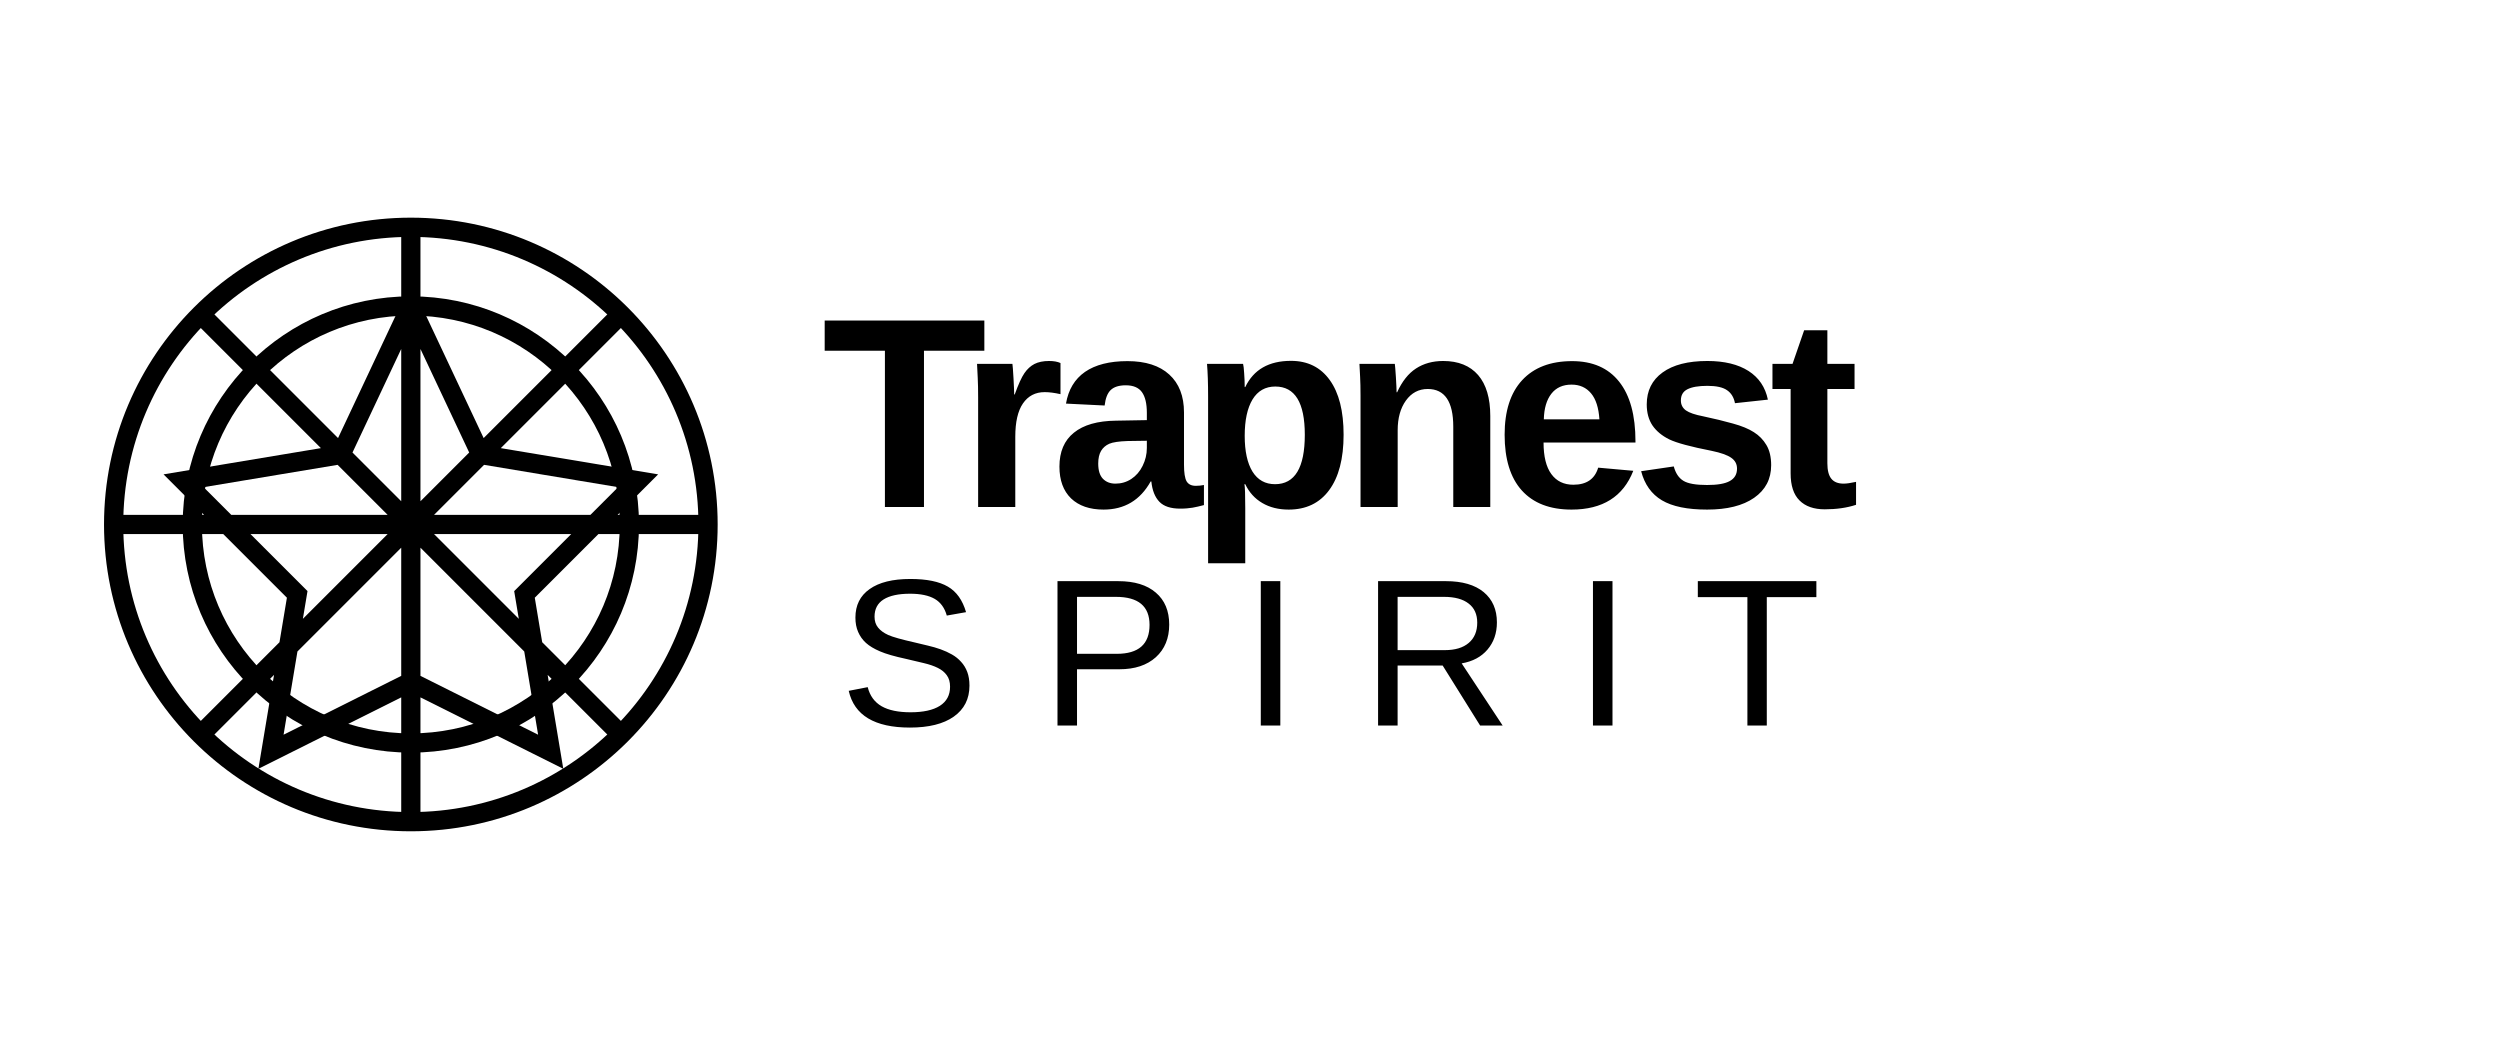
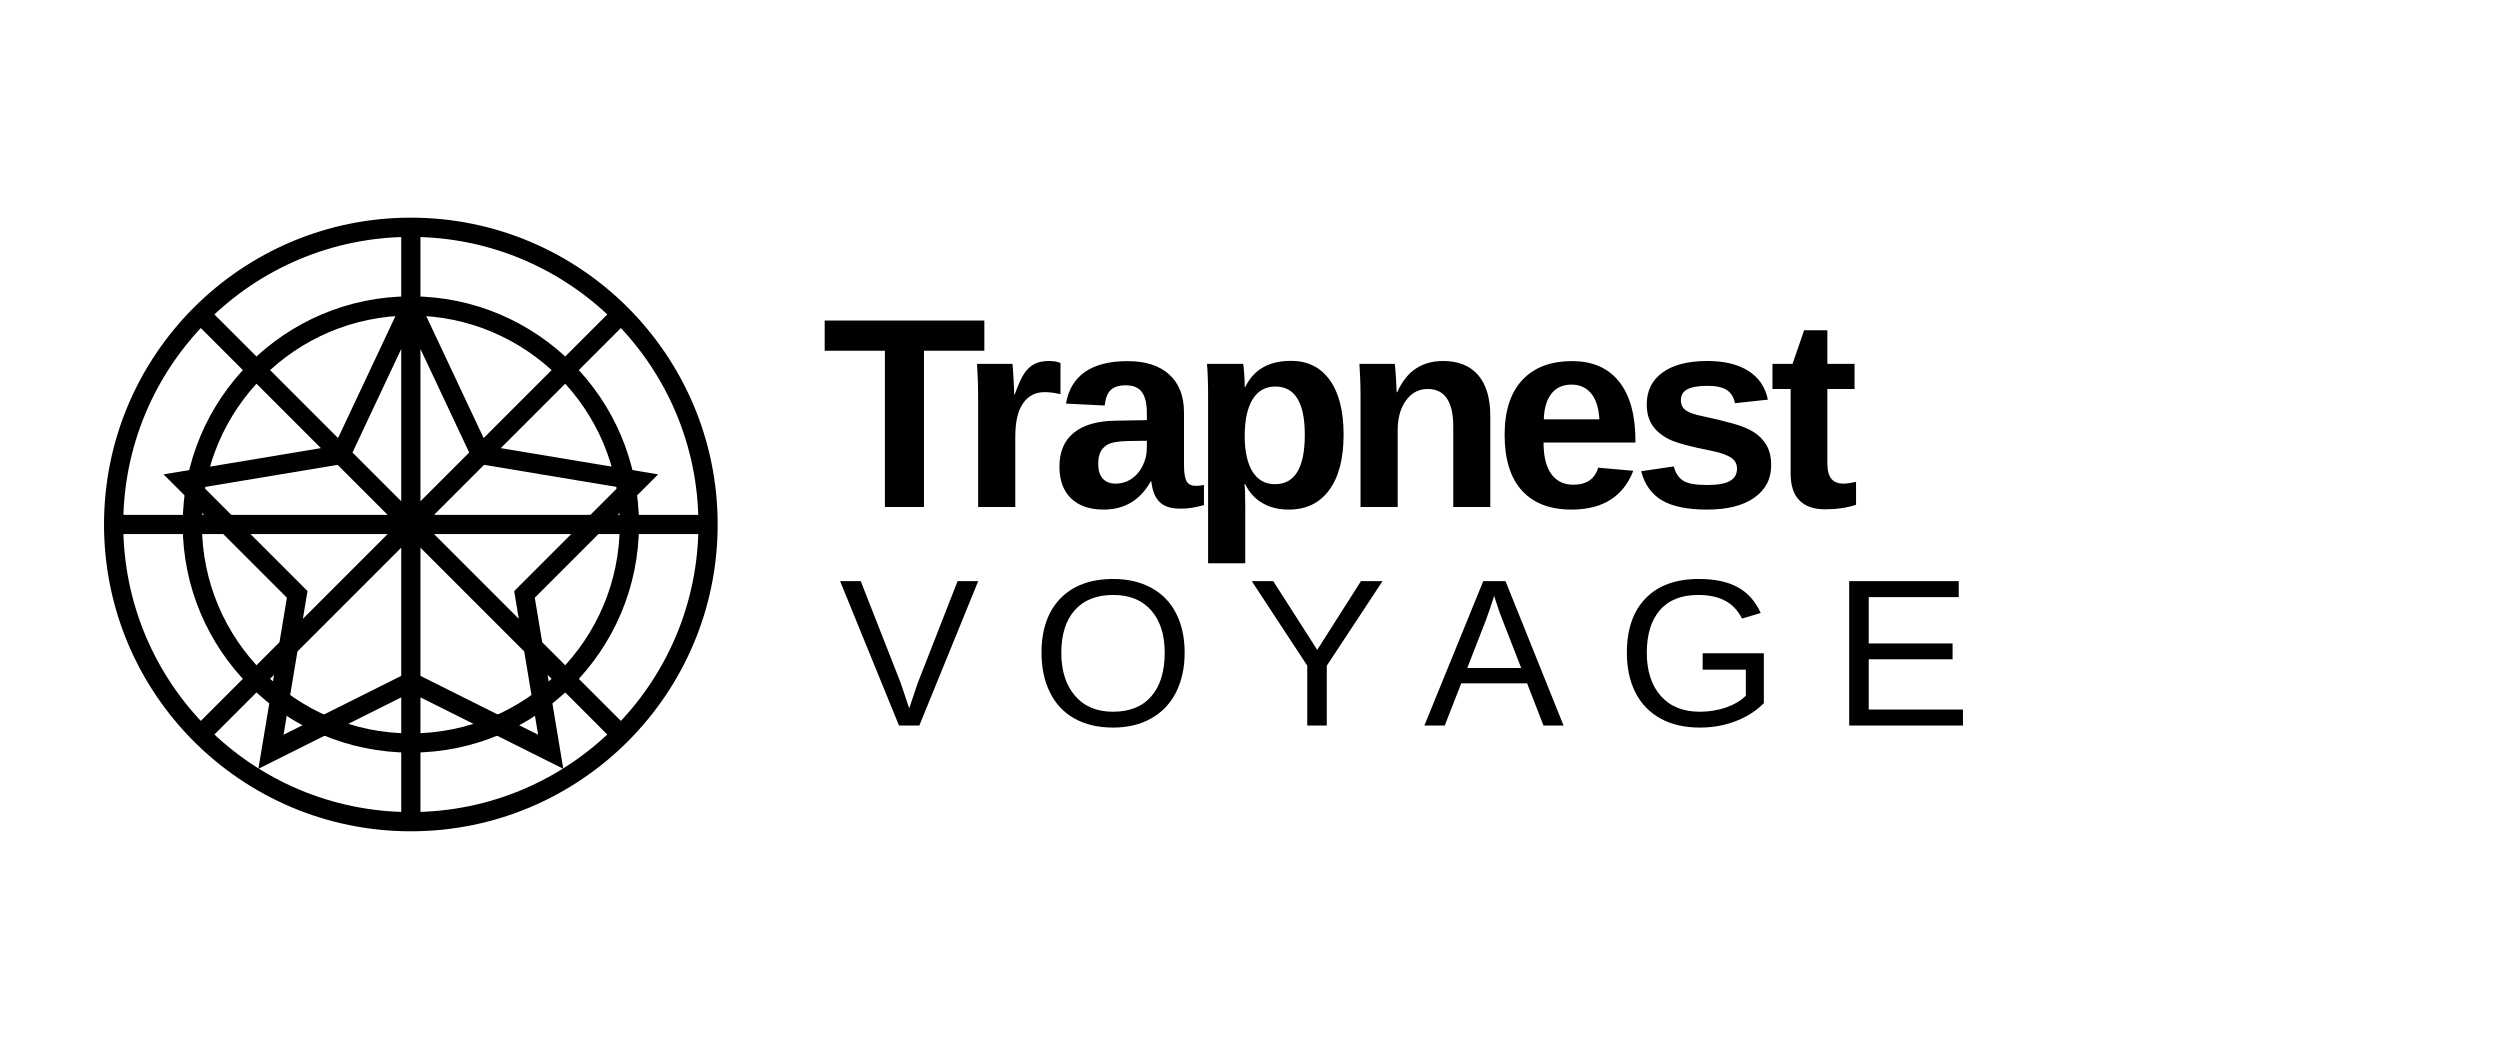
- <svg xmlns="http://www.w3.org/2000/svg" viewBox="0 0 286 120" role="img" aria-label="Trapnest Spirit">
+ <svg xmlns="http://www.w3.org/2000/svg" viewBox="0 0 286 120" role="img" aria-label="Trapnest Voyage">
  <g fill="none" stroke="#000" stroke-width="2.2">
    <circle cx="47" cy="60" r="34" />
    <circle cx="47" cy="60" r="25" />
    <path d="M47 26v68M13 60h68M23 36l48 48M71 36L23 84M47 35l8 17 18 3-13 13 3 18-16-8-16 8 3-18-13-13 18-3z" />
  </g>
  <text x="94" y="58" fill="#000" font-family="Arial,Helvetica,sans-serif" font-size="31" font-weight="700" letter-spacing="-1.5">Trapnest</text>
-   <text x="96" y="83" fill="#000" font-family="Arial,Helvetica,sans-serif" font-size="24" letter-spacing="7">SPIRIT</text>
+   <text x="96" y="83" fill="#000" font-family="Arial,Helvetica,sans-serif" font-size="24" letter-spacing="6">VOYAGE</text>
</svg>
